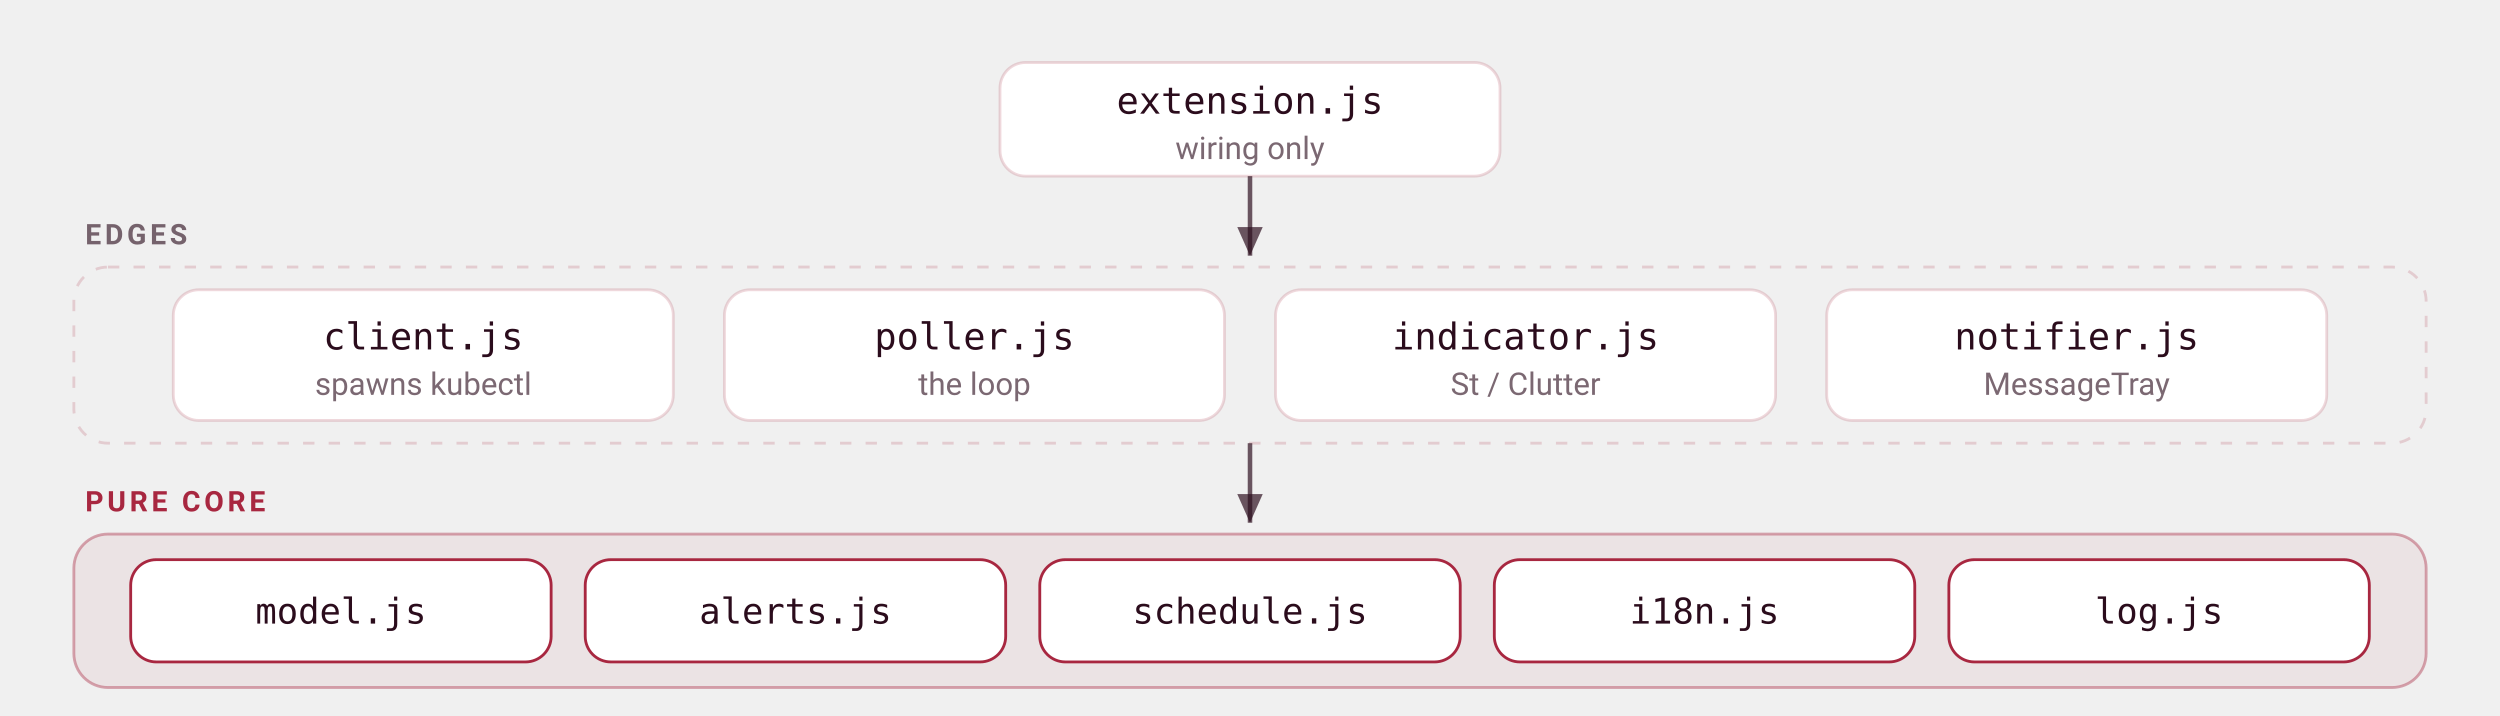
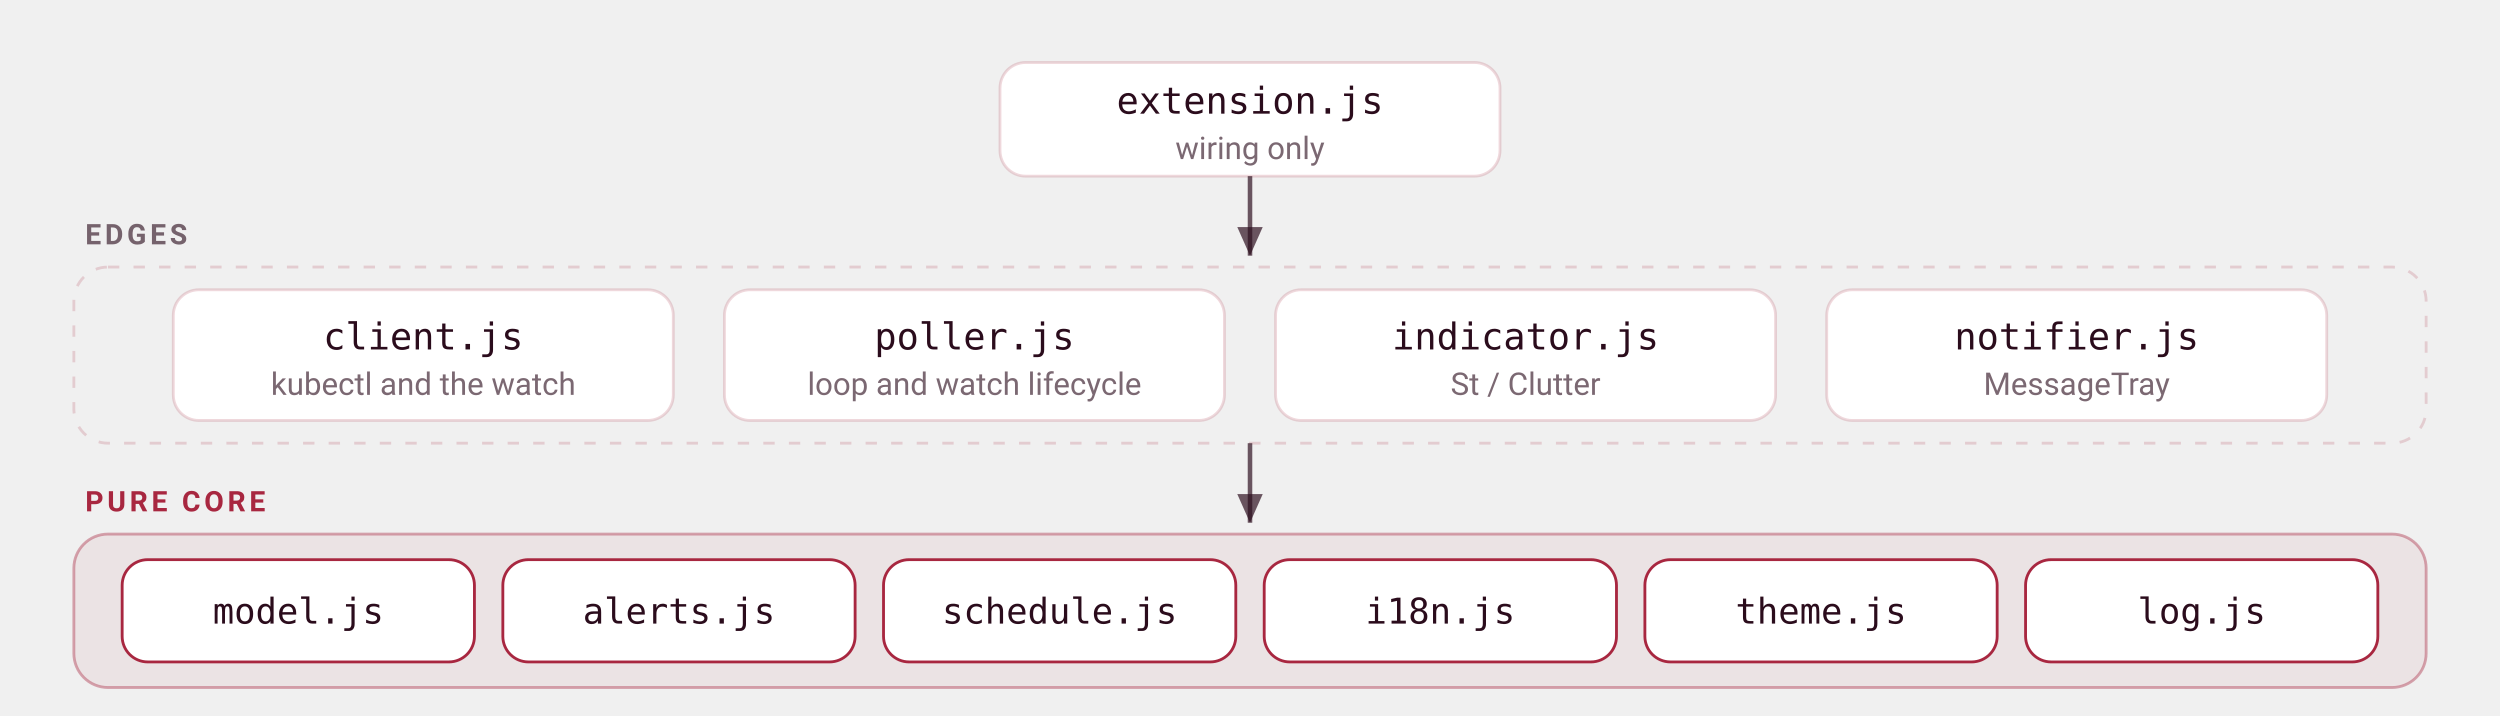
<svg xmlns="http://www.w3.org/2000/svg" viewBox="0 0 880 252" width="880" height="252" fill="none" role="img" aria-label="Module layering: dependencies point inward toward the gi-free core, and nothing imports up">
  <style>.f1,.f2{animation:fl 4.4s ease-in-out infinite}
.f2{animation-delay:.5s}
@keyframes fl{0%,60%,100%{opacity:.4}22%,34%{opacity:1}}@media (prefers-reduced-motion:reduce){*{animation:none!important}}</style>
  <defs>
    <marker id="ah" viewBox="0 0 10 10" refX="9" refY="5" markerWidth="7" markerHeight="7" orient="auto-start-reverse">
      <path d="M0,1 L9,5 L0,9 z" fill="rgba(43,12,28,0.68)" />
    </marker>
    <marker id="ahA" viewBox="0 0 10 10" refX="9" refY="5" markerWidth="7" markerHeight="7" orient="auto-start-reverse">
      <path d="M0,1 L9,5 L0,9 z" fill="#A82740" />
    </marker>
    <marker id="ahBad" viewBox="0 0 10 10" refX="9" refY="5" markerWidth="7" markerHeight="7" orient="auto-start-reverse">
      <path d="M0,1 L9,5 L0,9 z" fill="#FF5C5C" />
    </marker>
  </defs>
  <g>
    <rect x="352" y="22" width="176" height="40" rx="9" fill="#FFFFFF" stroke="rgba(168,39,64,0.18)" />
    <text x="440" y="40" text-anchor="middle" font-family="ui-monospace,'SF Mono','Cascadia Code',Menlo,Consolas,monospace" font-size="13" font-weight="500" fill="#2B0C1C">extension.js</text>
    <text x="440" y="56" text-anchor="middle" font-family="system-ui,-apple-system,'Segoe UI',Roboto,'Helvetica Neue',Arial,sans-serif" font-size="11" fill="rgba(43,12,28,0.62)">wiring only</text>
  </g>
  <path class="f1" d="M440,62 V90" fill="none" stroke="rgba(43,12,28,0.68)" stroke-width="1.6" marker-end="url(#ah)" />
  <text x="30" y="86" text-anchor="start" font-family="system-ui,-apple-system,'Segoe UI',Roboto,'Helvetica Neue',Arial,sans-serif" font-size="10" font-weight="600" fill="rgba(43,12,28,0.62)" letter-spacing="1.3">EDGES</text>
  <rect x="26" y="94" width="828" height="62" rx="12" fill="none" stroke="rgba(168,39,64,0.18)" stroke-dasharray="4 5" />
  <g>
    <rect x="61" y="102" width="176" height="46" rx="9" fill="#FFFFFF" stroke="rgba(168,39,64,0.18)" />
    <text x="149" y="123" text-anchor="middle" font-family="ui-monospace,'SF Mono','Cascadia Code',Menlo,Consolas,monospace" font-size="13" font-weight="500" fill="#2B0C1C">client.js</text>
-     <text x="149" y="139" text-anchor="middle" font-family="system-ui,-apple-system,'Segoe UI',Roboto,'Helvetica Neue',Arial,sans-serif" font-size="11" fill="rgba(43,12,28,0.62)">spawns kubectl</text>
+     <text x="149" y="139" text-anchor="middle" font-family="system-ui,-apple-system,'Segoe UI',Roboto,'Helvetica Neue',Arial,sans-serif" font-size="11" fill="rgba(43,12,28,0.62)">kubectl and the watch</text>
  </g>
  <g>
    <rect x="255" y="102" width="176" height="46" rx="9" fill="#FFFFFF" stroke="rgba(168,39,64,0.18)" />
    <text x="343" y="123" text-anchor="middle" font-family="ui-monospace,'SF Mono','Cascadia Code',Menlo,Consolas,monospace" font-size="13" font-weight="500" fill="#2B0C1C">poller.js</text>
-     <text x="343" y="139" text-anchor="middle" font-family="system-ui,-apple-system,'Segoe UI',Roboto,'Helvetica Neue',Arial,sans-serif" font-size="11" fill="rgba(43,12,28,0.62)">the loop</text>
+     <text x="343" y="139" text-anchor="middle" font-family="system-ui,-apple-system,'Segoe UI',Roboto,'Helvetica Neue',Arial,sans-serif" font-size="11" fill="rgba(43,12,28,0.62)">loop and watch lifecycle</text>
  </g>
  <g>
    <rect x="449" y="102" width="176" height="46" rx="9" fill="#FFFFFF" stroke="rgba(168,39,64,0.18)" />
    <text x="537" y="123" text-anchor="middle" font-family="ui-monospace,'SF Mono','Cascadia Code',Menlo,Consolas,monospace" font-size="13" font-weight="500" fill="#2B0C1C">indicator.js</text>
    <text x="537" y="139" text-anchor="middle" font-family="system-ui,-apple-system,'Segoe UI',Roboto,'Helvetica Neue',Arial,sans-serif" font-size="11" fill="rgba(43,12,28,0.62)">St / Clutter</text>
  </g>
  <g>
    <rect x="643" y="102" width="176" height="46" rx="9" fill="#FFFFFF" stroke="rgba(168,39,64,0.18)" />
    <text x="731" y="123" text-anchor="middle" font-family="ui-monospace,'SF Mono','Cascadia Code',Menlo,Consolas,monospace" font-size="13" font-weight="500" fill="#2B0C1C">notifier.js</text>
    <text x="731" y="139" text-anchor="middle" font-family="system-ui,-apple-system,'Segoe UI',Roboto,'Helvetica Neue',Arial,sans-serif" font-size="11" fill="rgba(43,12,28,0.62)">MessageTray</text>
  </g>
  <path class="f2" d="M440,156 V184" fill="none" stroke="rgba(43,12,28,0.68)" stroke-width="1.6" marker-end="url(#ah)" />
  <text x="30" y="180" text-anchor="start" font-family="system-ui,-apple-system,'Segoe UI',Roboto,'Helvetica Neue',Arial,sans-serif" font-size="10" font-weight="600" fill="#A82740" letter-spacing="1.3">PURE CORE</text>
  <rect x="26" y="188" width="828" height="54" rx="12" fill="#A82740" opacity="0.07" />
  <rect x="26" y="188" width="828" height="54" rx="12" fill="none" stroke="#A82740" opacity="0.4" />
  <g>
-     <rect x="46" y="197" width="148" height="36" rx="9" fill="#FFFFFF" stroke="#A82740" />
-     <text x="120" y="219.5" text-anchor="middle" font-family="ui-monospace,'SF Mono','Cascadia Code',Menlo,Consolas,monospace" font-size="12.5" font-weight="500" fill="#2B0C1C">model.js</text>
+     <rect x="43" y="197" width="124" height="36" rx="9" fill="#FFFFFF" stroke="#A82740" />
+     <text x="105" y="219.5" text-anchor="middle" font-family="ui-monospace,'SF Mono','Cascadia Code',Menlo,Consolas,monospace" font-size="12.5" font-weight="500" fill="#2B0C1C">model.js</text>
  </g>
  <g>
-     <rect x="206" y="197" width="148" height="36" rx="9" fill="#FFFFFF" stroke="#A82740" />
-     <text x="280" y="219.5" text-anchor="middle" font-family="ui-monospace,'SF Mono','Cascadia Code',Menlo,Consolas,monospace" font-size="12.5" font-weight="500" fill="#2B0C1C">alerts.js</text>
+     <rect x="177" y="197" width="124" height="36" rx="9" fill="#FFFFFF" stroke="#A82740" />
+     <text x="239" y="219.5" text-anchor="middle" font-family="ui-monospace,'SF Mono','Cascadia Code',Menlo,Consolas,monospace" font-size="12.5" font-weight="500" fill="#2B0C1C">alerts.js</text>
  </g>
  <g>
-     <rect x="366" y="197" width="148" height="36" rx="9" fill="#FFFFFF" stroke="#A82740" />
-     <text x="440" y="219.5" text-anchor="middle" font-family="ui-monospace,'SF Mono','Cascadia Code',Menlo,Consolas,monospace" font-size="12.5" font-weight="500" fill="#2B0C1C">schedule.js</text>
+     <rect x="311" y="197" width="124" height="36" rx="9" fill="#FFFFFF" stroke="#A82740" />
+     <text x="373" y="219.5" text-anchor="middle" font-family="ui-monospace,'SF Mono','Cascadia Code',Menlo,Consolas,monospace" font-size="12.5" font-weight="500" fill="#2B0C1C">schedule.js</text>
  </g>
  <g>
-     <rect x="526" y="197" width="148" height="36" rx="9" fill="#FFFFFF" stroke="#A82740" />
-     <text x="600" y="219.5" text-anchor="middle" font-family="ui-monospace,'SF Mono','Cascadia Code',Menlo,Consolas,monospace" font-size="12.5" font-weight="500" fill="#2B0C1C">i18n.js</text>
+     <rect x="445" y="197" width="124" height="36" rx="9" fill="#FFFFFF" stroke="#A82740" />
+     <text x="507" y="219.5" text-anchor="middle" font-family="ui-monospace,'SF Mono','Cascadia Code',Menlo,Consolas,monospace" font-size="12.5" font-weight="500" fill="#2B0C1C">i18n.js</text>
  </g>
  <g>
-     <rect x="686" y="197" width="148" height="36" rx="9" fill="#FFFFFF" stroke="#A82740" />
-     <text x="760" y="219.5" text-anchor="middle" font-family="ui-monospace,'SF Mono','Cascadia Code',Menlo,Consolas,monospace" font-size="12.5" font-weight="500" fill="#2B0C1C">log.js</text>
+     <rect x="579" y="197" width="124" height="36" rx="9" fill="#FFFFFF" stroke="#A82740" />
+     <text x="641" y="219.5" text-anchor="middle" font-family="ui-monospace,'SF Mono','Cascadia Code',Menlo,Consolas,monospace" font-size="12.5" font-weight="500" fill="#2B0C1C">theme.js</text>
+   </g>
+   <g>
+     <rect x="713" y="197" width="124" height="36" rx="9" fill="#FFFFFF" stroke="#A82740" />
+     <text x="775" y="219.5" text-anchor="middle" font-family="ui-monospace,'SF Mono','Cascadia Code',Menlo,Consolas,monospace" font-size="12.5" font-weight="500" fill="#2B0C1C">log.js</text>
  </g>
</svg>
